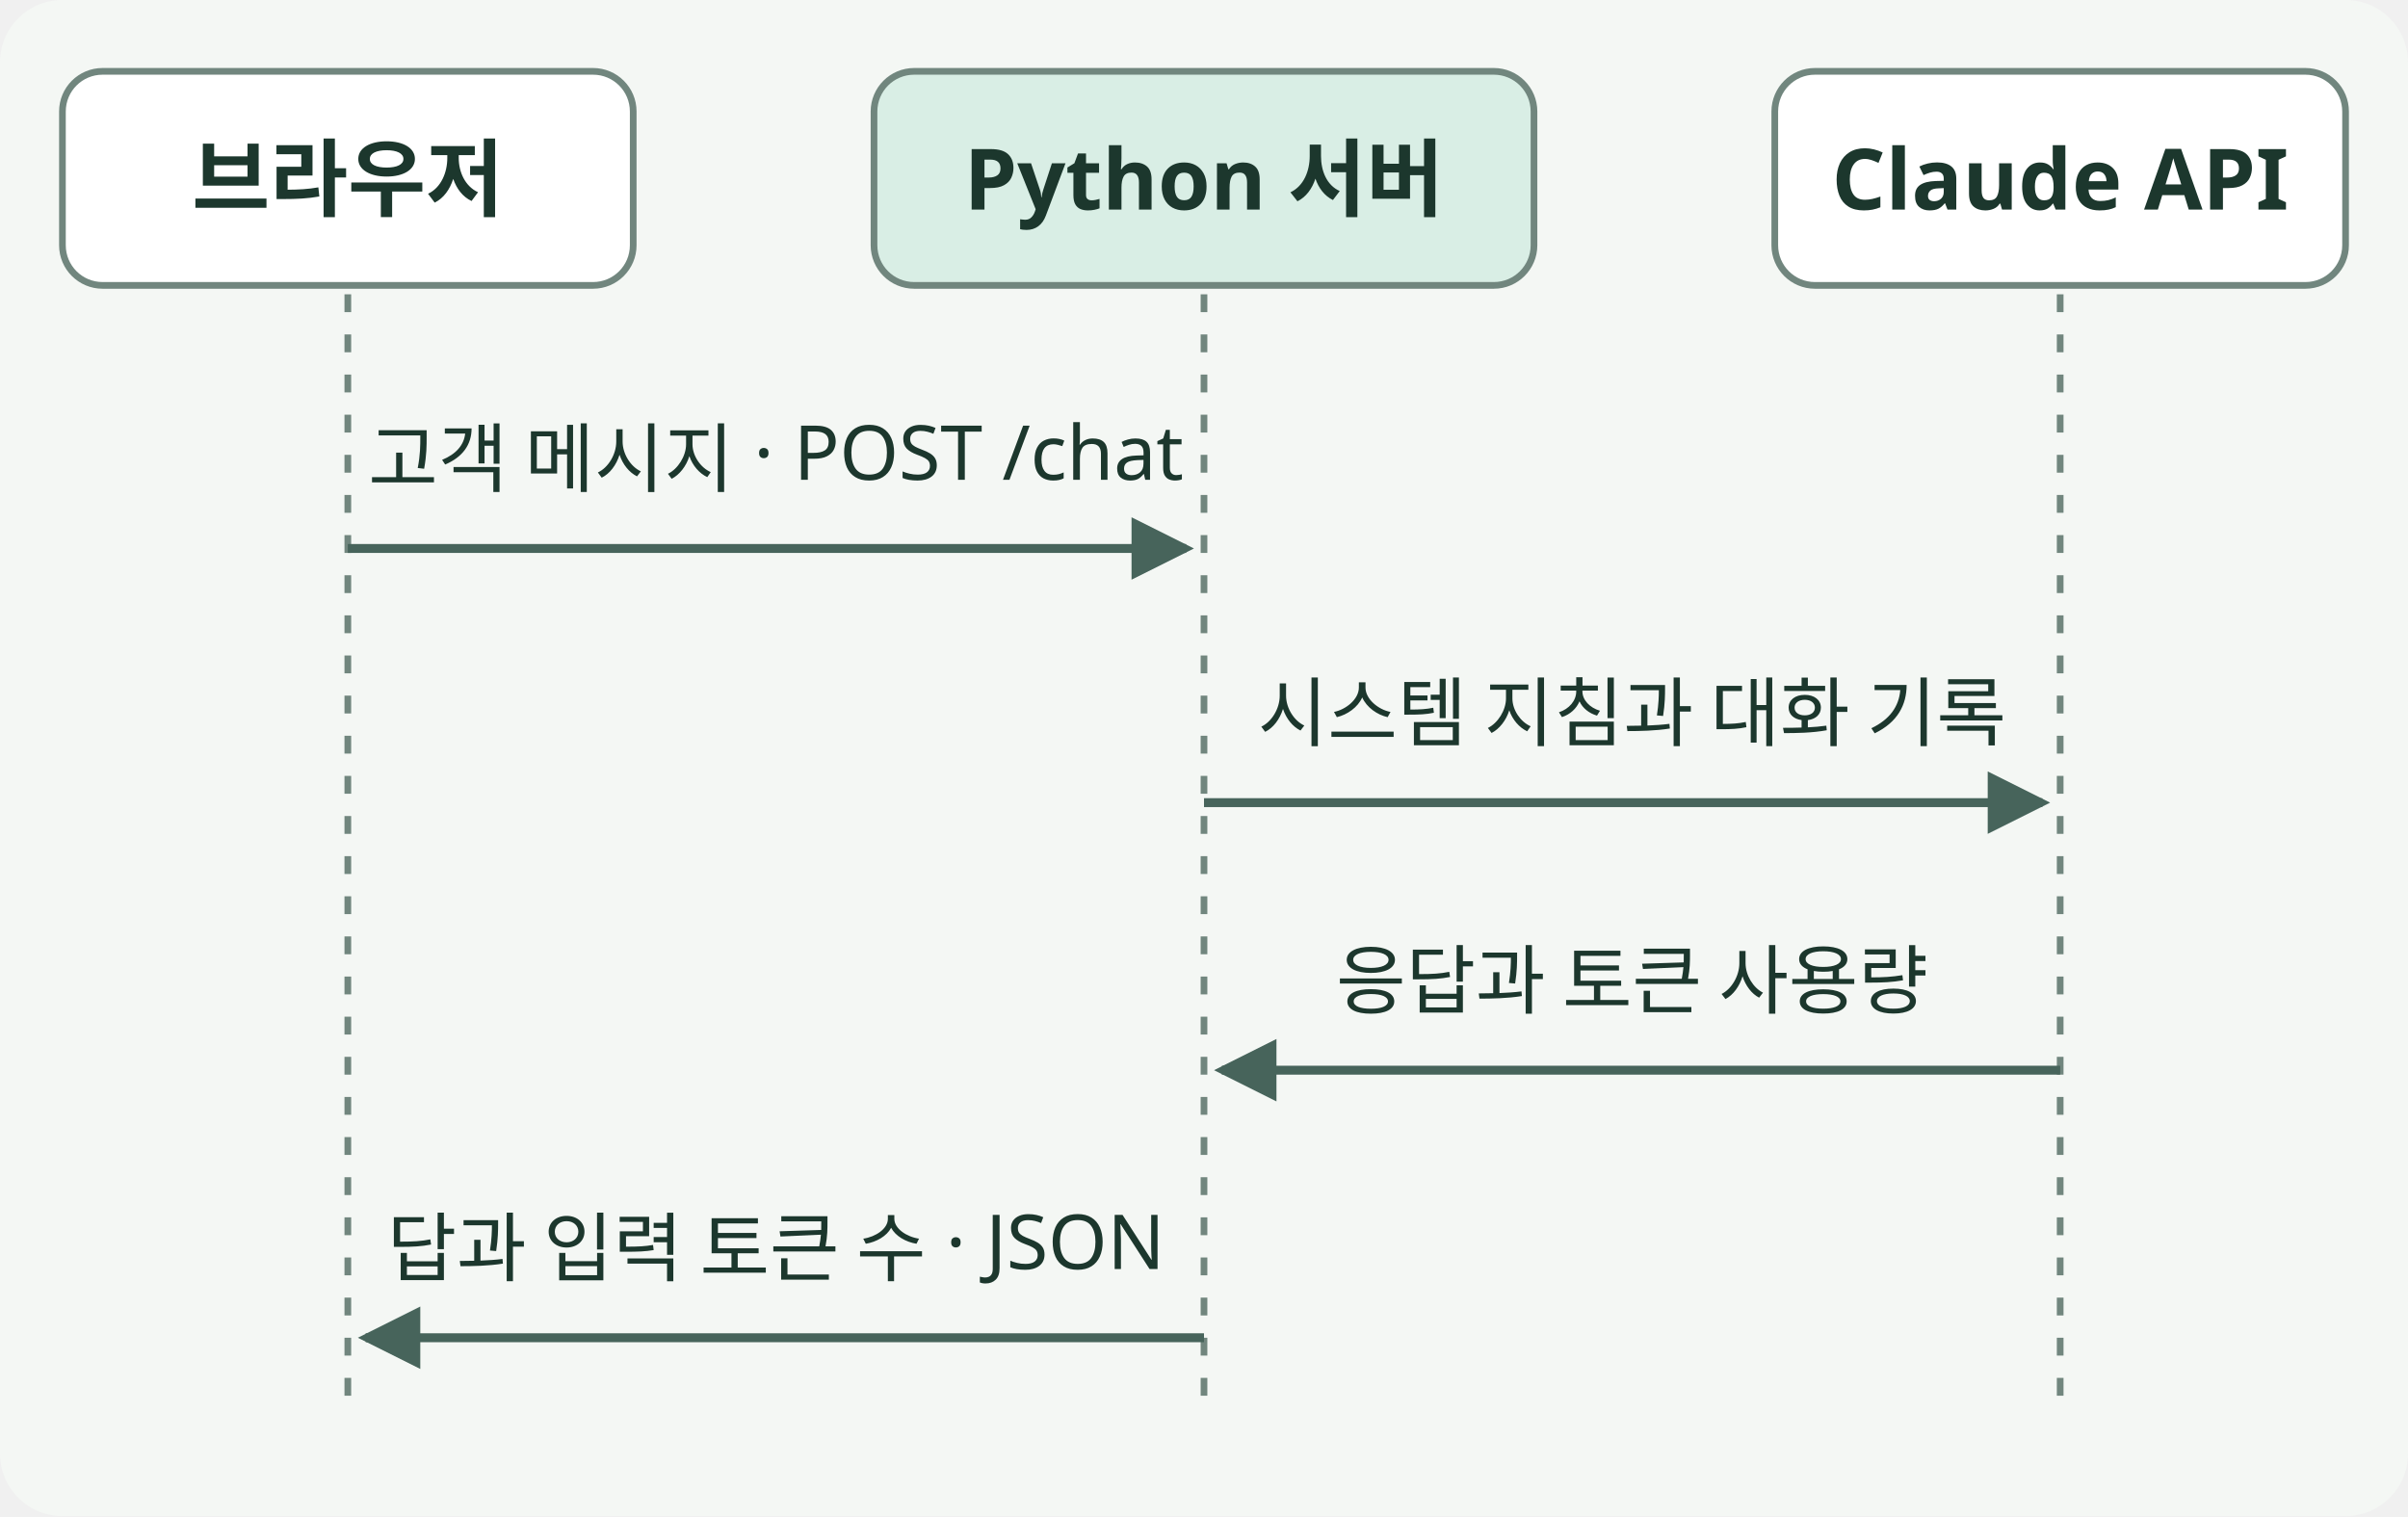
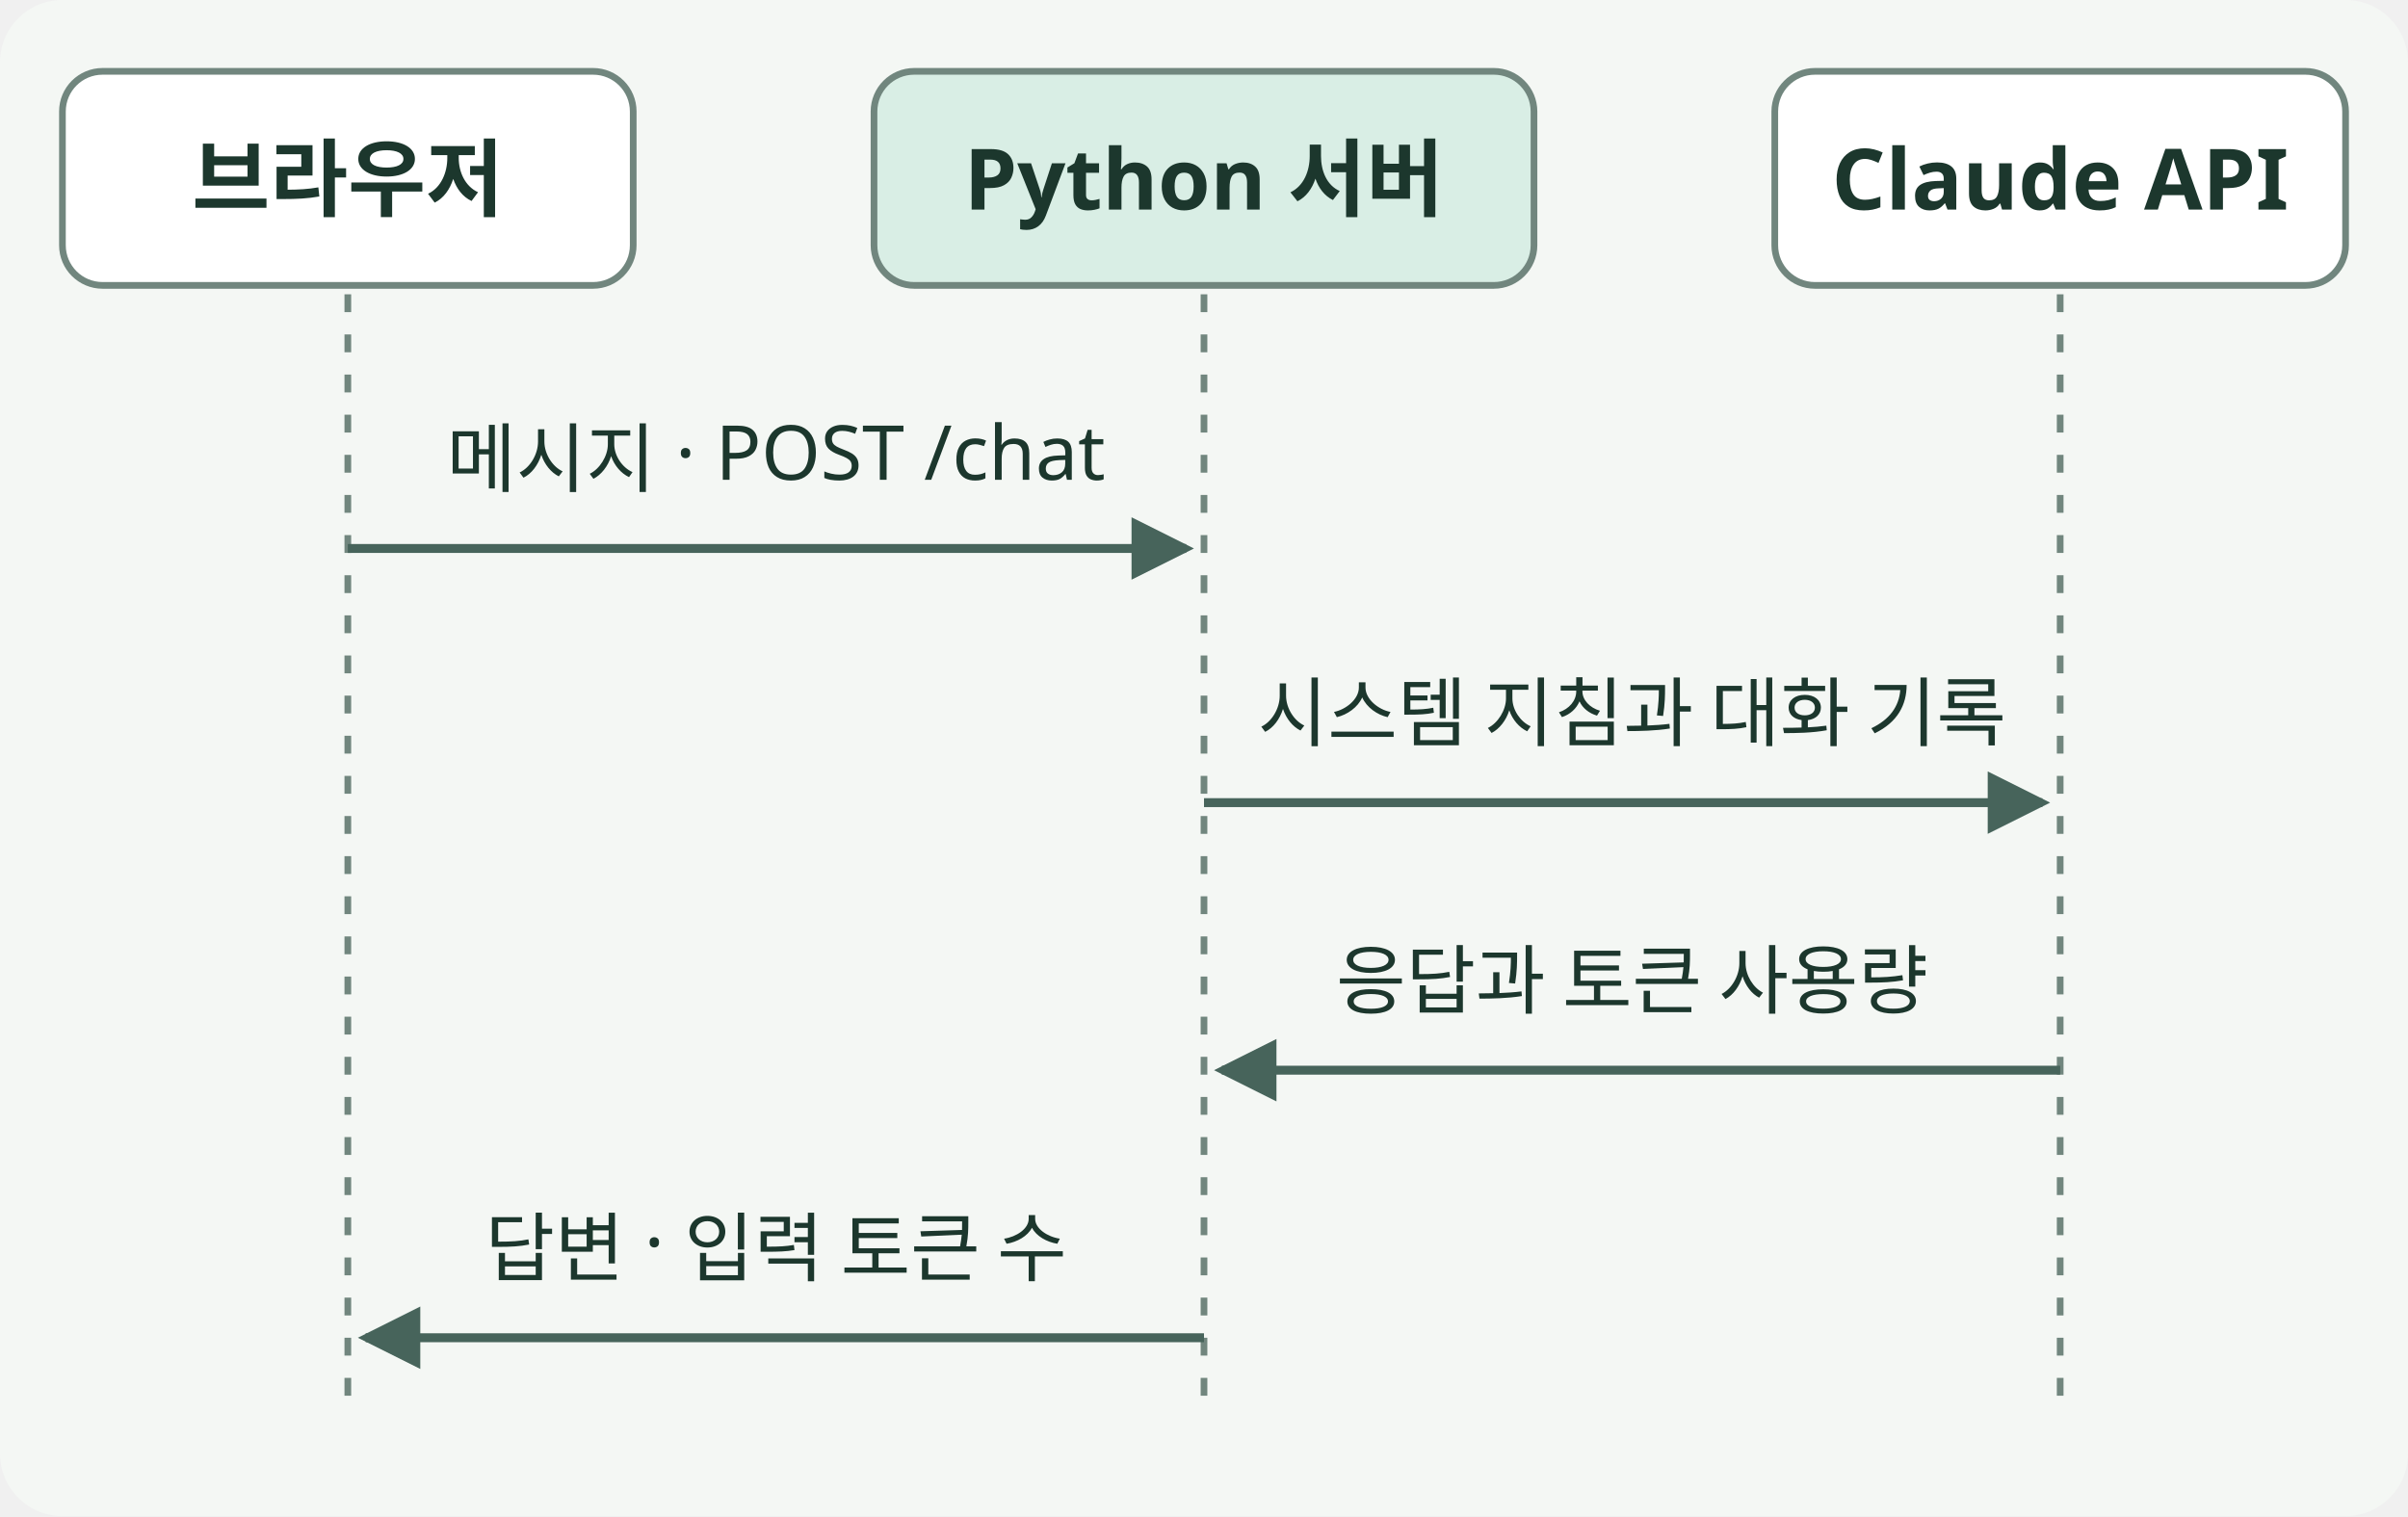
<svg xmlns="http://www.w3.org/2000/svg" width="540" height="340" viewBox="0 0 540 340" role="img" aria-labelledby="title desc">
  <defs>
    <marker id="arrow" viewBox="0 0 8 8" refX="7" refY="4" markerWidth="7" markerHeight="7" orient="auto">
      <path d="M0 0 8 4 0 8Z" fill="#47645b" />
    </marker>
  </defs>
  <rect width="540" height="340" rx="14" fill="#f4f7f4" />
  <g stroke="#71867e" stroke-width="1.5">
    <rect x="14" y="16" width="128" height="48" rx="9" fill="#fff" />
    <rect x="196" y="16" width="148" height="48" rx="9" fill="#d9eee5" />
    <rect x="398" y="16" width="128" height="48" rx="9" fill="#fff" />
    <path d="M78 66v250 M270 66v250 M462 66v250" stroke-dasharray="4 5" />
  </g>
  <g stroke="#47645b" stroke-width="2" marker-end="url(#arrow)">
    <path d="M78 123h188" />
    <path d="M270 180h188" />
    <path d="M462 240H274" />
    <path d="M270 300H82" />
  </g>
  <g text-anchor="middle" fill="#1c372d" font-family="'Malgun Gothic',sans-serif">
    <g font-size="19" font-weight="bold">
      <text x="78" y="47">브라우저</text>
      <text x="270" y="47">Python 서버</text>
      <text x="462" y="47">Claude API</text>
    </g>
    <g font-size="17">
-       <text x="174" y="109">고객 메시지 · POST /chat</text>
+       <text x="174" y="109">메시지 · POST /chat</text>
      <text x="366" y="166">시스템 지침과 대화 기록</text>
      <text x="366" y="226">응답과 토큰 사용량</text>
-       <text x="174" y="286">답과 입력 토큰 수 · JSON</text>
+       <text x="174" y="286">답변 · 입력 토큰 수</text>
    </g>
  </g>
</svg>
